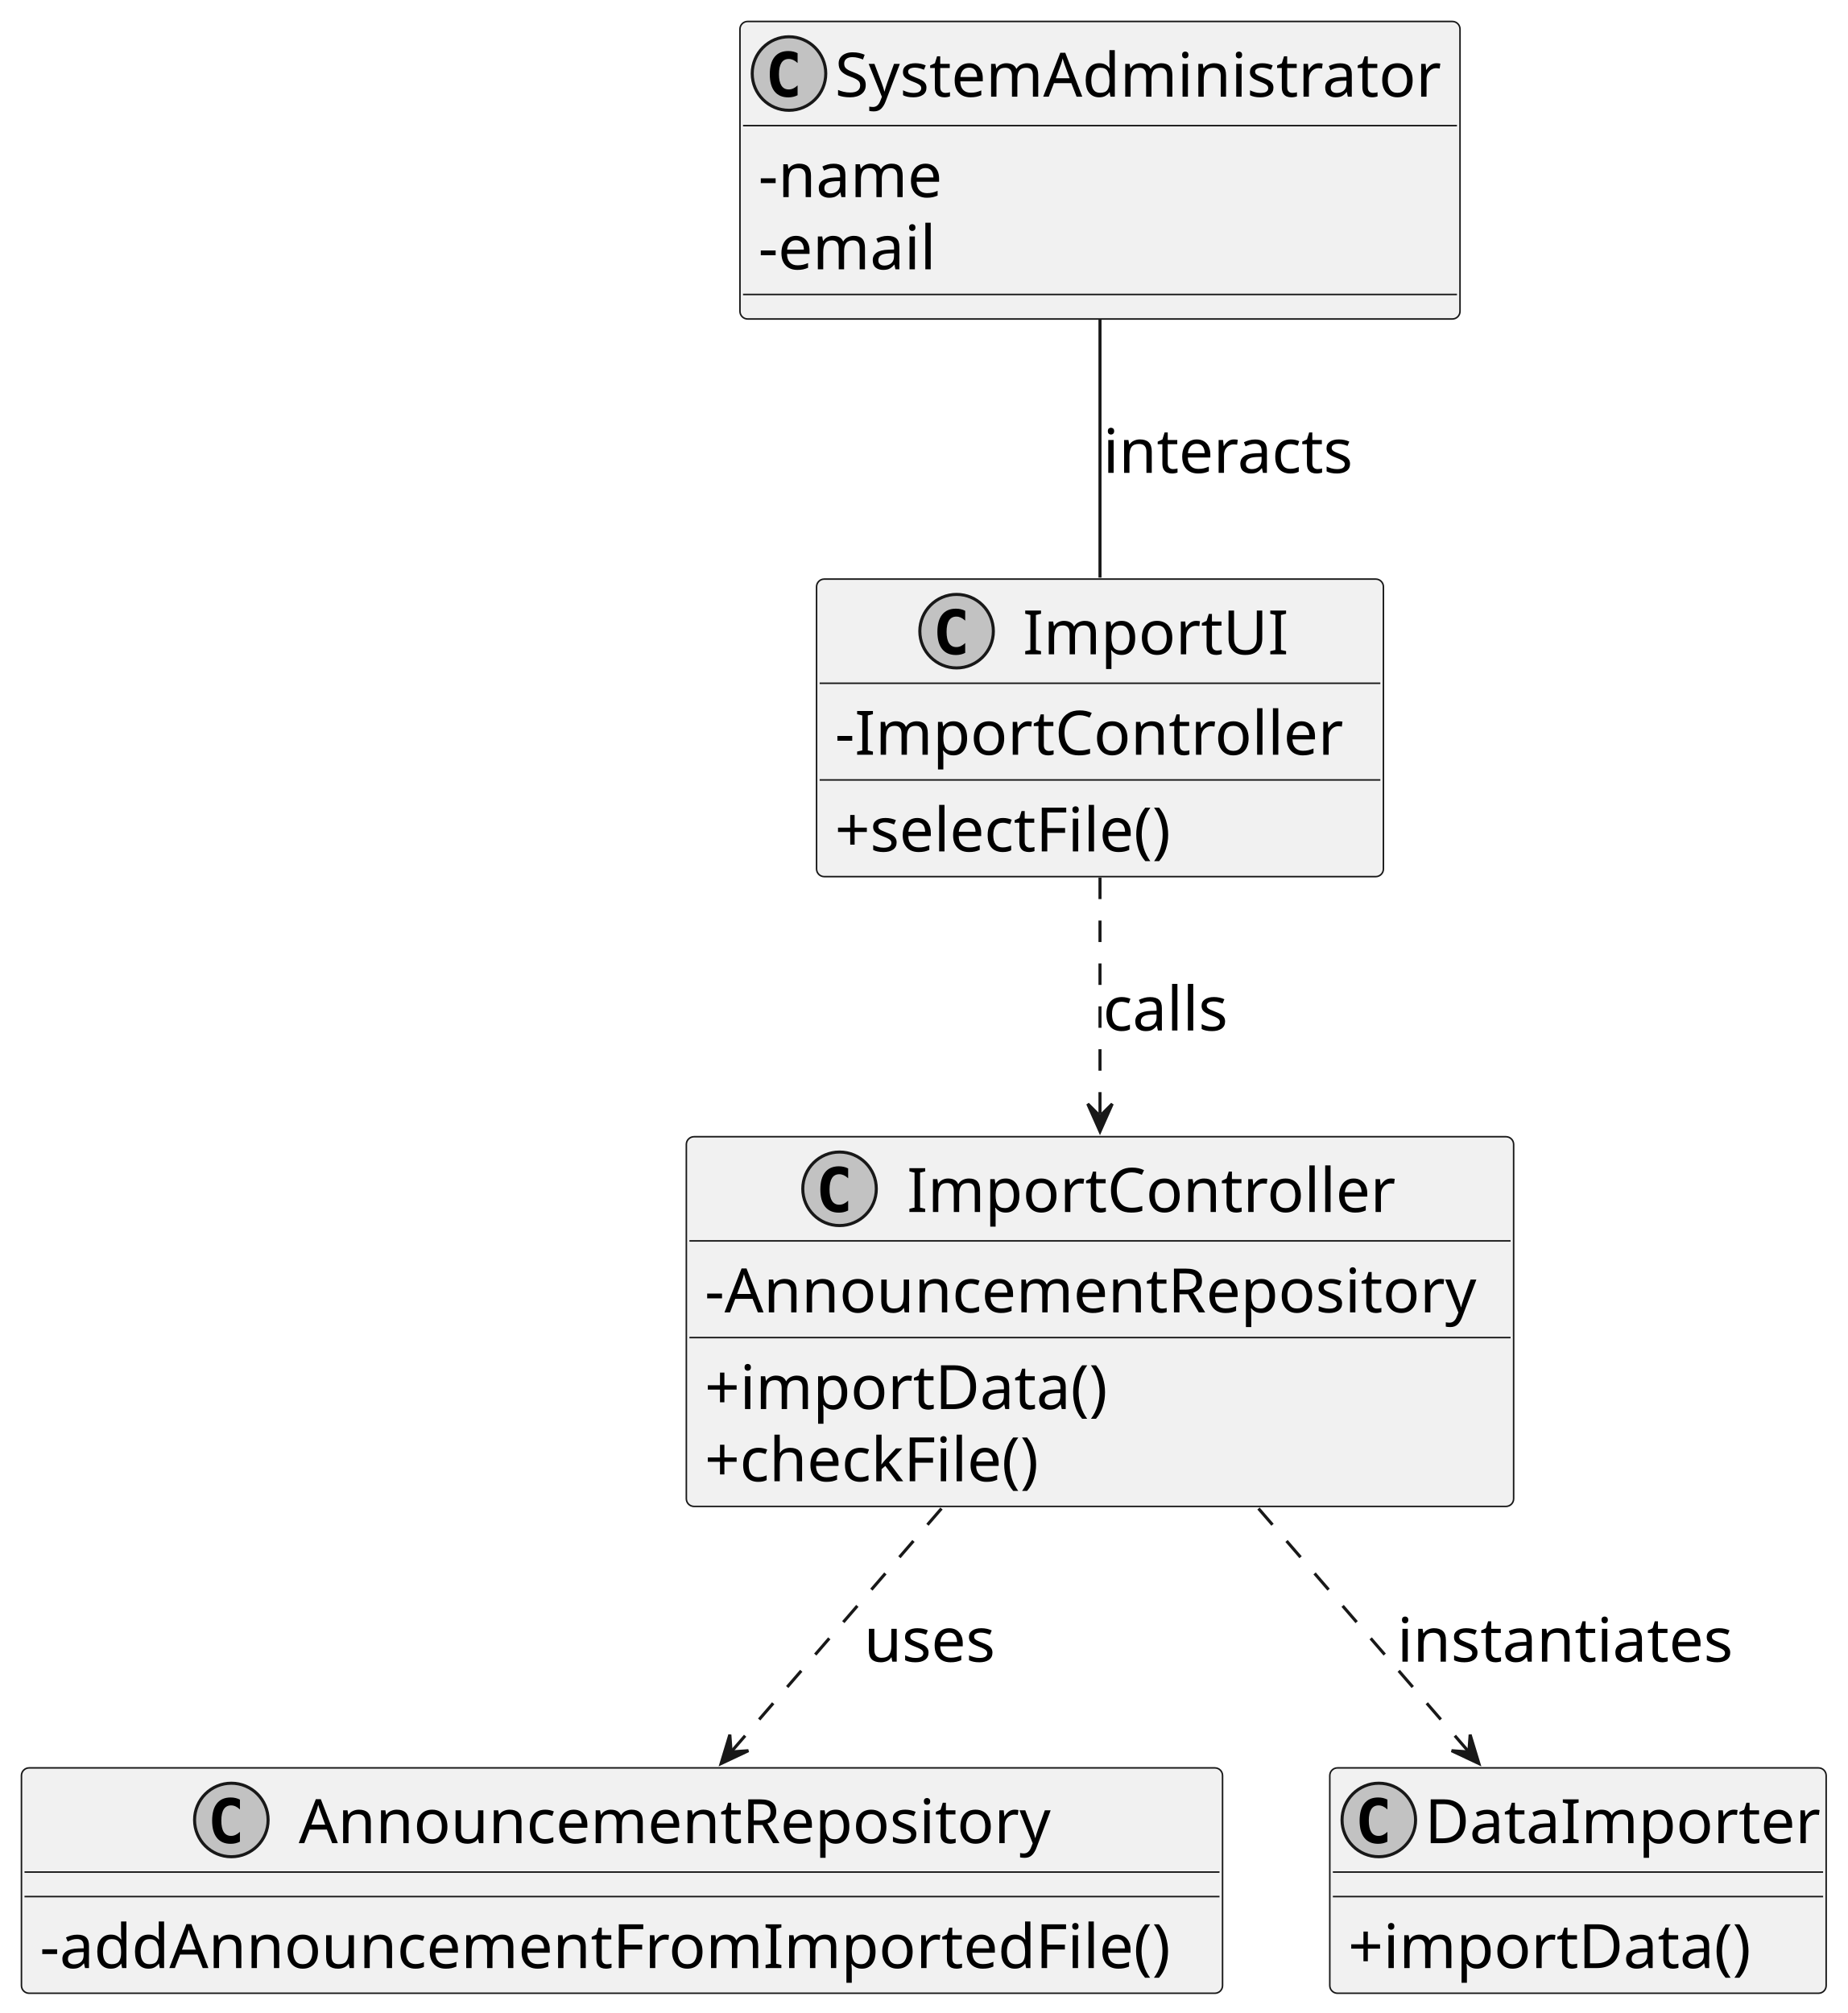
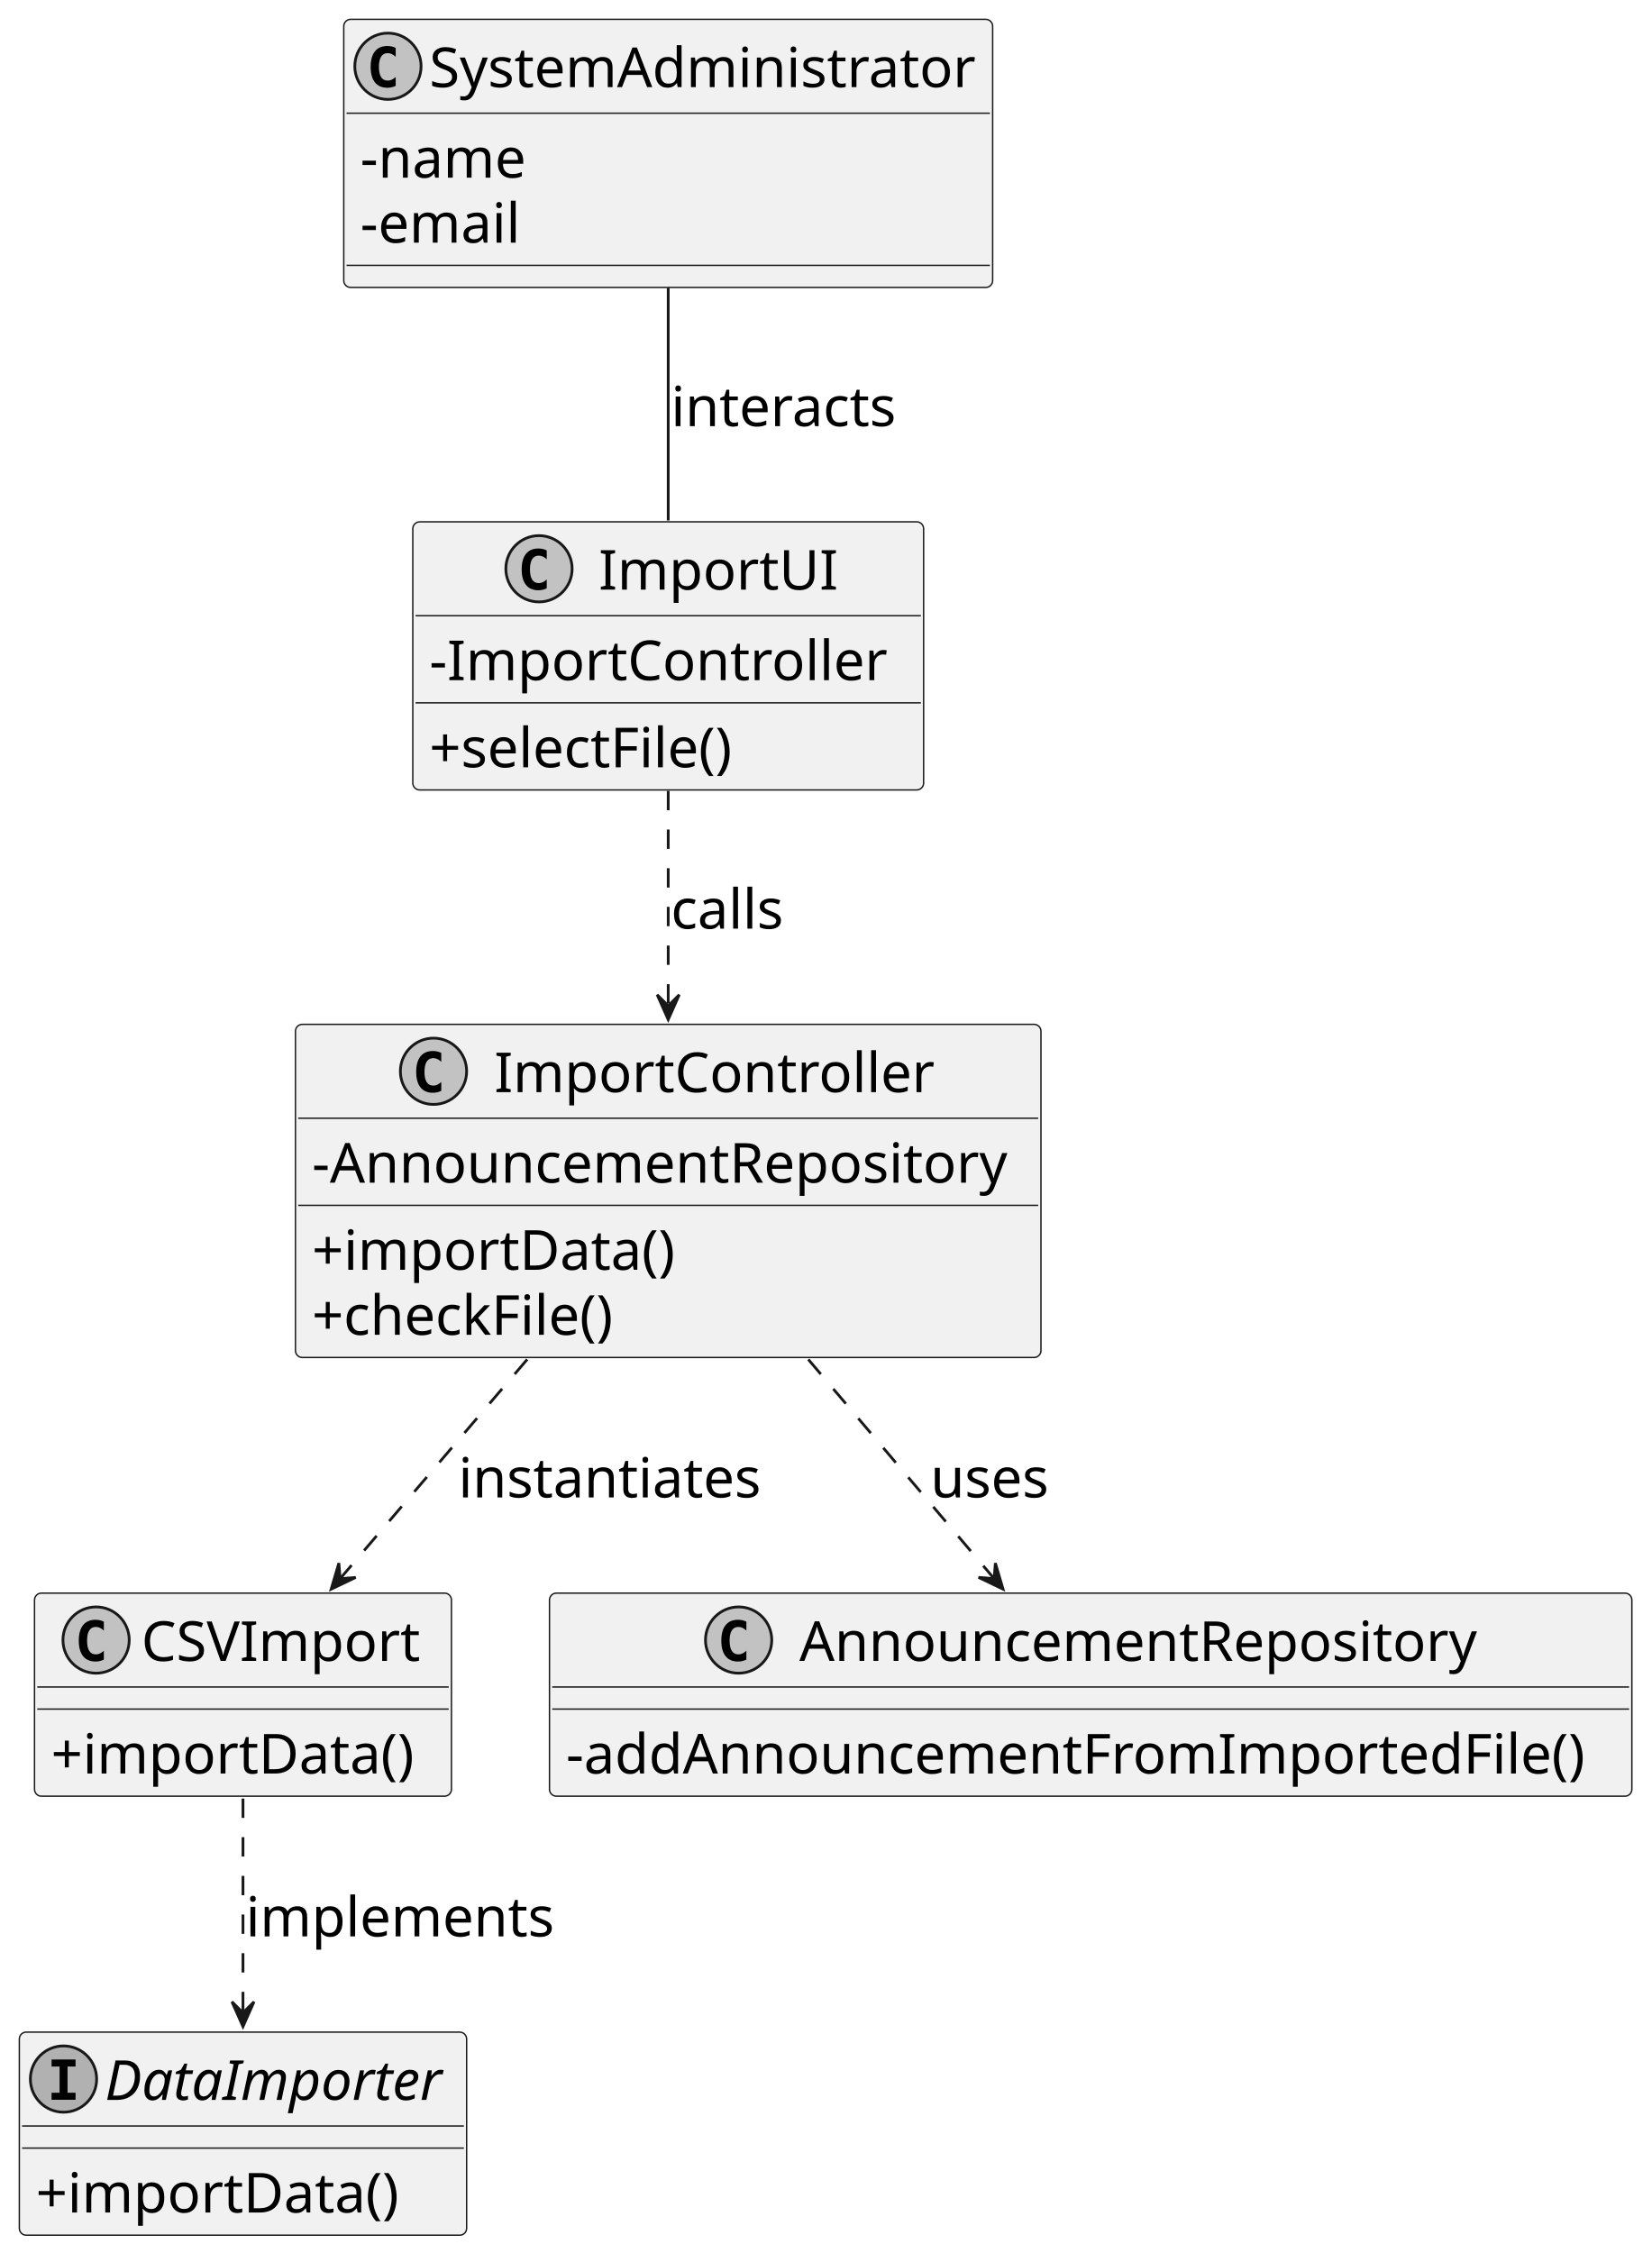
- <svg xmlns="http://www.w3.org/2000/svg" contentStyleType="text/css" height="657px" preserveAspectRatio="none" style="width:603px;height:657px;background:#FFFFFF;" version="1.1" viewBox="0 0 603 657" width="603px" zoomAndPan="magnify">
+ <svg xmlns="http://www.w3.org/2000/svg" contentStyleType="text/css" height="816px" preserveAspectRatio="none" style="width:598px;height:816px;background:#FFFFFF;" version="1.1" viewBox="0 0 598 816" width="598px" zoomAndPan="magnify">
  <defs />
  <g>
    <g id="elem_SystemAdministrator">
-       <rect codeLine="9" fill="#F1F1F1" height="97.109" id="SystemAdministrator" rx="2.5" ry="2.5" style="stroke:#181818;stroke-width:0.5;" width="235" x="241.5" y="7" />
-       <ellipse cx="257.5" cy="24" fill="#C2C2C2" rx="12" ry="12" style="stroke:#181818;stroke-width:1.0;" />
-       <path d="M260.307,31.08 Q259.623,31.432 258.871,31.607 Q258.119,31.783 257.289,31.783 Q254.34,31.783 252.787,29.84 Q251.234,27.896 251.234,24.225 Q251.234,20.543 252.787,18.6 Q254.34,16.656 257.289,16.656 Q258.119,16.656 258.881,16.832 Q259.643,17.008 260.307,17.359 L260.307,20.562 Q259.565,19.879 258.866,19.561 Q258.168,19.244 257.426,19.244 Q255.844,19.244 255.038,20.499 Q254.232,21.754 254.232,24.225 Q254.232,26.686 255.038,27.94 Q255.844,29.195 257.426,29.195 Q258.168,29.195 258.866,28.878 Q259.565,28.561 260.307,27.877 Z " fill="#000000" />
-       <text fill="#000000" font-family="sans-serif" font-size="20" lengthAdjust="spacing" textLength="201" x="272.5" y="31.559">SystemAdministrator</text>
-       <line style="stroke:#181818;stroke-width:0.5;" x1="242.5" x2="475.5" y1="41" y2="41" />
-       <text fill="#000000" font-family="sans-serif" font-size="20" lengthAdjust="spacing" textLength="65" x="247.5" y="64.336">-name</text>
-       <text fill="#000000" font-family="sans-serif" font-size="20" lengthAdjust="spacing" textLength="65" x="247.5" y="87.891">-email</text>
-       <line style="stroke:#181818;stroke-width:0.5;" x1="242.5" x2="475.5" y1="96.109" y2="96.109" />
+       <rect codeLine="9" fill="#F1F1F1" height="97.109" id="SystemAdministrator" rx="2.5" ry="2.5" style="stroke:#181818;stroke-width:0.5;" width="235" x="124.5" y="7" />
+       <ellipse cx="140.5" cy="24" fill="#C2C2C2" rx="12" ry="12" style="stroke:#181818;stroke-width:1.0;" />
+       <path d="M143.307,31.08 Q142.623,31.432 141.871,31.607 Q141.119,31.783 140.289,31.783 Q137.34,31.783 135.787,29.84 Q134.234,27.896 134.234,24.225 Q134.234,20.543 135.787,18.6 Q137.34,16.656 140.289,16.656 Q141.119,16.656 141.881,16.832 Q142.643,17.008 143.307,17.359 L143.307,20.562 Q142.565,19.879 141.866,19.561 Q141.168,19.244 140.426,19.244 Q138.844,19.244 138.038,20.499 Q137.232,21.754 137.232,24.225 Q137.232,26.686 138.038,27.94 Q138.844,29.195 140.426,29.195 Q141.168,29.195 141.866,28.878 Q142.565,28.561 143.307,27.877 Z " fill="#000000" />
+       <text fill="#000000" font-family="sans-serif" font-size="20" lengthAdjust="spacing" textLength="201" x="155.5" y="31.559">SystemAdministrator</text>
+       <line style="stroke:#181818;stroke-width:0.5;" x1="125.5" x2="358.5" y1="41" y2="41" />
+       <text fill="#000000" font-family="sans-serif" font-size="20" lengthAdjust="spacing" textLength="65" x="130.5" y="64.336">-name</text>
+       <text fill="#000000" font-family="sans-serif" font-size="20" lengthAdjust="spacing" textLength="65" x="130.5" y="87.891">-email</text>
+       <line style="stroke:#181818;stroke-width:0.5;" x1="125.5" x2="358.5" y1="96.109" y2="96.109" />
+     </g>
+     <g id="elem_CSVImport">
+       <rect codeLine="14" fill="#F1F1F1" height="73.555" id="CSVImport" rx="2.5" ry="2.5" style="stroke:#181818;stroke-width:0.5;" width="151" x="12.5" y="577" />
+       <ellipse cx="34.8" cy="594" fill="#C2C2C2" rx="12" ry="12" style="stroke:#181818;stroke-width:1.0;" />
+       <path d="M37.607,601.08 Q36.923,601.432 36.171,601.607 Q35.419,601.783 34.589,601.783 Q31.64,601.783 30.087,599.84 Q28.534,597.896 28.534,594.225 Q28.534,590.543 30.087,588.6 Q31.64,586.656 34.589,586.656 Q35.419,586.656 36.181,586.832 Q36.943,587.008 37.607,587.359 L37.607,590.562 Q36.864,589.879 36.166,589.562 Q35.468,589.244 34.726,589.244 Q33.144,589.244 32.338,590.499 Q31.532,591.754 31.532,594.225 Q31.532,596.686 32.338,597.94 Q33.144,599.195 34.726,599.195 Q35.468,599.195 36.166,598.878 Q36.864,598.561 37.607,597.877 Z " fill="#000000" />
+       <text fill="#000000" font-family="sans-serif" font-size="20" lengthAdjust="spacing" textLength="103" x="51.2" y="601.559">CSVImport</text>
+       <line style="stroke:#181818;stroke-width:0.5;" x1="13.5" x2="162.5" y1="611" y2="611" />
+       <line style="stroke:#181818;stroke-width:0.5;" x1="13.5" x2="162.5" y1="619" y2="619" />
+       <text fill="#000000" font-family="sans-serif" font-size="20" lengthAdjust="spacing" textLength="139" x="18.5" y="642.336">+importData()</text>
    </g>
    <g id="elem_ImportController">
-       <rect codeLine="14" fill="#F1F1F1" height="120.664" id="ImportController" rx="2.5" ry="2.5" style="stroke:#181818;stroke-width:0.5;" width="270" x="224" y="371" />
-       <ellipse cx="274" cy="388" fill="#C2C2C2" rx="12" ry="12" style="stroke:#181818;stroke-width:1.0;" />
-       <path d="M276.807,395.08 Q276.123,395.432 275.371,395.607 Q274.619,395.783 273.789,395.783 Q270.84,395.783 269.287,393.84 Q267.734,391.897 267.734,388.225 Q267.734,384.543 269.287,382.6 Q270.84,380.656 273.789,380.656 Q274.619,380.656 275.381,380.832 Q276.143,381.008 276.807,381.359 L276.807,384.562 Q276.065,383.879 275.366,383.562 Q274.668,383.244 273.926,383.244 Q272.344,383.244 271.538,384.499 Q270.732,385.754 270.732,388.225 Q270.732,390.685 271.538,391.94 Q272.344,393.195 273.926,393.195 Q274.668,393.195 275.366,392.878 Q276.065,392.56 276.807,391.877 Z " fill="#000000" />
-       <text fill="#000000" font-family="sans-serif" font-size="20" lengthAdjust="spacing" textLength="161" x="296" y="395.559">ImportController</text>
-       <line style="stroke:#181818;stroke-width:0.5;" x1="225" x2="493" y1="405" y2="405" />
-       <text fill="#000000" font-family="sans-serif" font-size="20" lengthAdjust="spacing" textLength="258" x="230" y="428.336">-AnnouncementRepository</text>
-       <line style="stroke:#181818;stroke-width:0.5;" x1="225" x2="493" y1="436.555" y2="436.555" />
-       <text fill="#000000" font-family="sans-serif" font-size="20" lengthAdjust="spacing" textLength="139" x="230" y="459.891">+importData()</text>
-       <text fill="#000000" font-family="sans-serif" font-size="20" lengthAdjust="spacing" textLength="119" x="230" y="483.445">+checkFile()</text>
+       <rect codeLine="18" fill="#F1F1F1" height="120.664" id="ImportController" rx="2.5" ry="2.5" style="stroke:#181818;stroke-width:0.5;" width="270" x="107" y="371" />
+       <ellipse cx="157" cy="388" fill="#C2C2C2" rx="12" ry="12" style="stroke:#181818;stroke-width:1.0;" />
+       <path d="M159.807,395.08 Q159.123,395.432 158.371,395.607 Q157.619,395.783 156.789,395.783 Q153.84,395.783 152.287,393.84 Q150.734,391.897 150.734,388.225 Q150.734,384.543 152.287,382.6 Q153.84,380.656 156.789,380.656 Q157.619,380.656 158.381,380.832 Q159.143,381.008 159.807,381.359 L159.807,384.562 Q159.065,383.879 158.366,383.562 Q157.668,383.244 156.926,383.244 Q155.344,383.244 154.538,384.499 Q153.732,385.754 153.732,388.225 Q153.732,390.685 154.538,391.94 Q155.344,393.195 156.926,393.195 Q157.668,393.195 158.366,392.878 Q159.065,392.56 159.807,391.877 Z " fill="#000000" />
+       <text fill="#000000" font-family="sans-serif" font-size="20" lengthAdjust="spacing" textLength="161" x="179" y="395.559">ImportController</text>
+       <line style="stroke:#181818;stroke-width:0.5;" x1="108" x2="376" y1="405" y2="405" />
+       <text fill="#000000" font-family="sans-serif" font-size="20" lengthAdjust="spacing" textLength="258" x="113" y="428.336">-AnnouncementRepository</text>
+       <line style="stroke:#181818;stroke-width:0.5;" x1="108" x2="376" y1="436.555" y2="436.555" />
+       <text fill="#000000" font-family="sans-serif" font-size="20" lengthAdjust="spacing" textLength="139" x="113" y="459.891">+importData()</text>
+       <text fill="#000000" font-family="sans-serif" font-size="20" lengthAdjust="spacing" textLength="119" x="113" y="483.445">+checkFile()</text>
    </g>
    <g id="elem_ImportUI">
-       <rect codeLine="20" fill="#F1F1F1" height="97.109" id="ImportUI" rx="2.5" ry="2.5" style="stroke:#181818;stroke-width:0.5;" width="185" x="266.5" y="189" />
-       <ellipse cx="312.2" cy="206" fill="#C2C2C2" rx="12" ry="12" style="stroke:#181818;stroke-width:1.0;" />
-       <path d="M315.007,213.08 Q314.323,213.432 313.571,213.607 Q312.819,213.783 311.989,213.783 Q309.04,213.783 307.487,211.84 Q305.934,209.897 305.934,206.225 Q305.934,202.543 307.487,200.6 Q309.04,198.656 311.989,198.656 Q312.819,198.656 313.581,198.832 Q314.343,199.008 315.007,199.359 L315.007,202.562 Q314.264,201.879 313.566,201.561 Q312.868,201.244 312.126,201.244 Q310.544,201.244 309.738,202.499 Q308.932,203.754 308.932,206.225 Q308.932,208.685 309.738,209.94 Q310.544,211.195 312.126,211.195 Q312.868,211.195 313.566,210.878 Q314.264,210.56 315.007,209.877 Z " fill="#000000" />
-       <text fill="#000000" font-family="sans-serif" font-size="20" lengthAdjust="spacing" textLength="85" x="333.8" y="213.559">ImportUI</text>
-       <line style="stroke:#181818;stroke-width:0.5;" x1="267.5" x2="450.5" y1="223" y2="223" />
-       <text fill="#000000" font-family="sans-serif" font-size="20" lengthAdjust="spacing" textLength="173" x="272.5" y="246.336">-ImportController</text>
-       <line style="stroke:#181818;stroke-width:0.5;" x1="267.5" x2="450.5" y1="254.555" y2="254.555" />
-       <text fill="#000000" font-family="sans-serif" font-size="20" lengthAdjust="spacing" textLength="119" x="272.5" y="277.891">+selectFile()</text>
+       <rect codeLine="24" fill="#F1F1F1" height="97.109" id="ImportUI" rx="2.5" ry="2.5" style="stroke:#181818;stroke-width:0.5;" width="185" x="149.5" y="189" />
+       <ellipse cx="195.2" cy="206" fill="#C2C2C2" rx="12" ry="12" style="stroke:#181818;stroke-width:1.0;" />
+       <path d="M198.007,213.08 Q197.323,213.432 196.571,213.607 Q195.819,213.783 194.989,213.783 Q192.04,213.783 190.487,211.84 Q188.934,209.897 188.934,206.225 Q188.934,202.543 190.487,200.6 Q192.04,198.656 194.989,198.656 Q195.819,198.656 196.581,198.832 Q197.343,199.008 198.007,199.359 L198.007,202.562 Q197.264,201.879 196.566,201.561 Q195.868,201.244 195.126,201.244 Q193.544,201.244 192.738,202.499 Q191.932,203.754 191.932,206.225 Q191.932,208.685 192.738,209.94 Q193.544,211.195 195.126,211.195 Q195.868,211.195 196.566,210.878 Q197.264,210.56 198.007,209.877 Z " fill="#000000" />
+       <text fill="#000000" font-family="sans-serif" font-size="20" lengthAdjust="spacing" textLength="85" x="216.8" y="213.559">ImportUI</text>
+       <line style="stroke:#181818;stroke-width:0.5;" x1="150.5" x2="333.5" y1="223" y2="223" />
+       <text fill="#000000" font-family="sans-serif" font-size="20" lengthAdjust="spacing" textLength="173" x="155.5" y="246.336">-ImportController</text>
+       <line style="stroke:#181818;stroke-width:0.5;" x1="150.5" x2="333.5" y1="254.555" y2="254.555" />
+       <text fill="#000000" font-family="sans-serif" font-size="20" lengthAdjust="spacing" textLength="119" x="155.5" y="277.891">+selectFile()</text>
    </g>
    <g id="elem_AnnouncementRepository">
-       <rect codeLine="25" fill="#F1F1F1" height="73.555" id="AnnouncementRepository" rx="2.5" ry="2.5" style="stroke:#181818;stroke-width:0.5;" width="392" x="7" y="577" />
-       <ellipse cx="75.5" cy="594" fill="#C2C2C2" rx="12" ry="12" style="stroke:#181818;stroke-width:1.0;" />
-       <path d="M78.307,601.08 Q77.623,601.432 76.871,601.607 Q76.119,601.783 75.289,601.783 Q72.34,601.783 70.787,599.84 Q69.234,597.896 69.234,594.225 Q69.234,590.543 70.787,588.6 Q72.34,586.656 75.289,586.656 Q76.119,586.656 76.881,586.832 Q77.643,587.008 78.307,587.359 L78.307,590.562 Q77.564,589.879 76.866,589.562 Q76.168,589.244 75.426,589.244 Q73.844,589.244 73.038,590.499 Q72.232,591.754 72.232,594.225 Q72.232,596.686 73.038,597.94 Q73.844,599.195 75.426,599.195 Q76.168,599.195 76.866,598.878 Q77.564,598.561 78.307,597.877 Z " fill="#000000" />
-       <text fill="#000000" font-family="sans-serif" font-size="20" lengthAdjust="spacing" textLength="246" x="97.5" y="601.559">AnnouncementRepository</text>
-       <line style="stroke:#181818;stroke-width:0.5;" x1="8" x2="398" y1="611" y2="611" />
-       <line style="stroke:#181818;stroke-width:0.5;" x1="8" x2="398" y1="619" y2="619" />
-       <text fill="#000000" font-family="sans-serif" font-size="20" lengthAdjust="spacing" textLength="380" x="13" y="642.336">-addAnnouncementFromImportedFile()</text>
+       <rect codeLine="29" fill="#F1F1F1" height="73.555" id="AnnouncementRepository" rx="2.5" ry="2.5" style="stroke:#181818;stroke-width:0.5;" width="392" x="199" y="577" />
+       <ellipse cx="267.5" cy="594" fill="#C2C2C2" rx="12" ry="12" style="stroke:#181818;stroke-width:1.0;" />
+       <path d="M270.307,601.08 Q269.623,601.432 268.871,601.607 Q268.119,601.783 267.289,601.783 Q264.34,601.783 262.787,599.84 Q261.234,597.896 261.234,594.225 Q261.234,590.543 262.787,588.6 Q264.34,586.656 267.289,586.656 Q268.119,586.656 268.881,586.832 Q269.643,587.008 270.307,587.359 L270.307,590.562 Q269.565,589.879 268.866,589.562 Q268.168,589.244 267.426,589.244 Q265.844,589.244 265.038,590.499 Q264.232,591.754 264.232,594.225 Q264.232,596.686 265.038,597.94 Q265.844,599.195 267.426,599.195 Q268.168,599.195 268.866,598.878 Q269.565,598.561 270.307,597.877 Z " fill="#000000" />
+       <text fill="#000000" font-family="sans-serif" font-size="20" lengthAdjust="spacing" textLength="246" x="289.5" y="601.559">AnnouncementRepository</text>
+       <line style="stroke:#181818;stroke-width:0.5;" x1="200" x2="590" y1="611" y2="611" />
+       <line style="stroke:#181818;stroke-width:0.5;" x1="200" x2="590" y1="619" y2="619" />
+       <text fill="#000000" font-family="sans-serif" font-size="20" lengthAdjust="spacing" textLength="380" x="205" y="642.336">-addAnnouncementFromImportedFile()</text>
    </g>
    <g id="elem_DataImporter">
-       <rect codeLine="29" fill="#F1F1F1" height="73.555" id="DataImporter" rx="2.5" ry="2.5" style="stroke:#181818;stroke-width:0.5;" width="162" x="434" y="577" />
-       <ellipse cx="450" cy="594" fill="#C2C2C2" rx="12" ry="12" style="stroke:#181818;stroke-width:1.0;" />
-       <path d="M452.807,601.08 Q452.123,601.432 451.371,601.607 Q450.619,601.783 449.789,601.783 Q446.84,601.783 445.287,599.84 Q443.734,597.896 443.734,594.225 Q443.734,590.543 445.287,588.6 Q446.84,586.656 449.789,586.656 Q450.619,586.656 451.381,586.832 Q452.143,587.008 452.807,587.359 L452.807,590.562 Q452.065,589.879 451.366,589.562 Q450.668,589.244 449.926,589.244 Q448.344,589.244 447.538,590.499 Q446.732,591.754 446.732,594.225 Q446.732,596.686 447.538,597.94 Q448.344,599.195 449.926,599.195 Q450.668,599.195 451.366,598.878 Q452.065,598.561 452.807,597.877 Z " fill="#000000" />
-       <text fill="#000000" font-family="sans-serif" font-size="20" lengthAdjust="spacing" textLength="128" x="465" y="601.559">DataImporter</text>
-       <line style="stroke:#181818;stroke-width:0.5;" x1="435" x2="595" y1="611" y2="611" />
-       <line style="stroke:#181818;stroke-width:0.5;" x1="435" x2="595" y1="619" y2="619" />
-       <text fill="#000000" font-family="sans-serif" font-size="20" lengthAdjust="spacing" textLength="139" x="440" y="642.336">+importData()</text>
+       <rect codeLine="33" fill="#F1F1F1" height="73.555" id="DataImporter" rx="2.5" ry="2.5" style="stroke:#181818;stroke-width:0.5;" width="162" x="7" y="736" />
+       <ellipse cx="23" cy="753" fill="#B1B1B1" rx="12" ry="12" style="stroke:#181818;stroke-width:1.0;" />
+       <path d="M18.68,748.459 L18.68,745.92 L27.361,745.92 L27.361,748.459 L24.461,748.459 L24.461,757.961 L27.361,757.961 L27.361,760.5 L18.68,760.5 L18.68,757.961 L21.58,757.961 L21.58,748.459 Z " fill="#000000" />
+       <text fill="#000000" font-family="sans-serif" font-size="20" font-style="italic" lengthAdjust="spacing" textLength="128" x="38" y="760.559">DataImporter</text>
+       <line style="stroke:#181818;stroke-width:0.5;" x1="8" x2="168" y1="770" y2="770" />
+       <line style="stroke:#181818;stroke-width:0.5;" x1="8" x2="168" y1="778" y2="778" />
+       <text fill="#000000" font-family="sans-serif" font-size="20" lengthAdjust="spacing" textLength="139" x="13" y="801.336">+importData()</text>
    </g>
    <g id="link_ImportUI_ImportController">
-       <path codeLine="34" d="M359,286.45 C359,310.01 359,338.75 359,364.36 " fill="none" id="ImportUI-to-ImportController" style="stroke:#181818;stroke-width:1.0;stroke-dasharray:7.0,7.0;" />
-       <polygon fill="#181818" points="359,369.28,363,360.28,359,364.28,355,360.28,359,369.28" style="stroke:#181818;stroke-width:1.0;" />
-       <text fill="#000000" font-family="sans-serif" font-size="20" lengthAdjust="spacing" textLength="43" x="360" y="336.336">calls</text>
+       <path codeLine="38" d="M242,286.45 C242,310.01 242,338.75 242,364.36 " fill="none" id="ImportUI-to-ImportController" style="stroke:#181818;stroke-width:1.0;stroke-dasharray:7.0,7.0;" />
+       <polygon fill="#181818" points="242,369.28,246,360.28,242,364.28,238,360.28,242,369.28" style="stroke:#181818;stroke-width:1.0;" />
+       <text fill="#000000" font-family="sans-serif" font-size="20" lengthAdjust="spacing" textLength="43" x="243" y="336.336">calls</text>
    </g>
    <g id="link_SystemAdministrator_ImportUI">
-       <path codeLine="38" d="M359,104.26 C359,130.3 359,162.44 359,188.51 " fill="none" id="SystemAdministrator-ImportUI" style="stroke:#181818;stroke-width:1.0;" />
-       <text fill="#000000" font-family="sans-serif" font-size="20" lengthAdjust="spacing" textLength="82" x="360" y="154.336">interacts</text>
+       <path codeLine="42" d="M242,104.26 C242,130.3 242,162.44 242,188.51 " fill="none" id="SystemAdministrator-ImportUI" style="stroke:#181818;stroke-width:1.0;" />
+       <text fill="#000000" font-family="sans-serif" font-size="20" lengthAdjust="spacing" textLength="82" x="243" y="154.336">interacts</text>
    </g>
    <g id="link_ImportController_AnnouncementRepository">
-       <path codeLine="40" d="M307.27,492.35 C284.75,518.41 258.92,548.3 238.6,571.81 " fill="none" id="ImportController-to-AnnouncementRepository" style="stroke:#181818;stroke-width:1.0;stroke-dasharray:7.0,7.0;" />
-       <polygon fill="#181818" points="235.34,575.58,244.251,571.386,238.609,571.797,238.198,566.155,235.34,575.58" style="stroke:#181818;stroke-width:1.0;" />
-       <text fill="#000000" font-family="sans-serif" font-size="20" lengthAdjust="spacing" textLength="43" x="282" y="542.336">uses</text>
+       <path codeLine="44" d="M292.73,492.35 C314.82,518.41 340.16,548.3 360.08,571.81 " fill="none" id="ImportController-to-AnnouncementRepository" style="stroke:#181818;stroke-width:1.0;stroke-dasharray:7.0,7.0;" />
+       <polygon fill="#181818" points="363.27,575.57,360.488,566.122,360.031,571.761,354.393,571.304,363.27,575.57" style="stroke:#181818;stroke-width:1.0;" />
+       <text fill="#000000" font-family="sans-serif" font-size="20" lengthAdjust="spacing" textLength="43" x="337" y="542.336">uses</text>
    </g>
-     <g id="link_ImportController_DataImporter">
-       <path codeLine="42" d="M410.73,492.35 C433.25,518.41 459.08,548.3 479.4,571.81 " fill="none" id="ImportController-to-DataImporter" style="stroke:#181818;stroke-width:1.0;stroke-dasharray:7.0,7.0;" />
-       <polygon fill="#181818" points="482.66,575.58,479.802,566.155,479.391,571.797,473.749,571.386,482.66,575.58" style="stroke:#181818;stroke-width:1.0;" />
-       <text fill="#000000" font-family="sans-serif" font-size="20" lengthAdjust="spacing" textLength="110" x="456" y="542.336">instantiates</text>
+     <g id="link_ImportController_CSVImport">
+       <path codeLine="46" d="M190.93,492.35 C168.7,518.41 143.2,548.3 123.14,571.81 " fill="none" id="ImportController-to-CSVImport" style="stroke:#181818;stroke-width:1.0;stroke-dasharray:7.0,7.0;" />
+       <polygon fill="#181818" points="119.93,575.57,128.815,571.321,123.176,571.767,122.73,566.127,119.93,575.57" style="stroke:#181818;stroke-width:1.0;" />
+       <text fill="#000000" font-family="sans-serif" font-size="20" lengthAdjust="spacing" textLength="110" x="166" y="542.336">instantiates</text>
+     </g>
+     <g id="link_CSVImport_DataImporter">
+       <path codeLine="48" d="M88,651.41 C88,674.61 88,704.78 88,729.13 " fill="none" id="CSVImport-to-DataImporter" style="stroke:#181818;stroke-width:1.0;stroke-dasharray:7.0,7.0;" />
+       <polygon fill="#181818" points="88,734,92,725,88,729,84,725,88,734" style="stroke:#181818;stroke-width:1.0;" />
+       <text fill="#000000" font-family="sans-serif" font-size="20" lengthAdjust="spacing" textLength="114" x="89" y="701.336">implements</text>
    </g>
  </g>
</svg>
